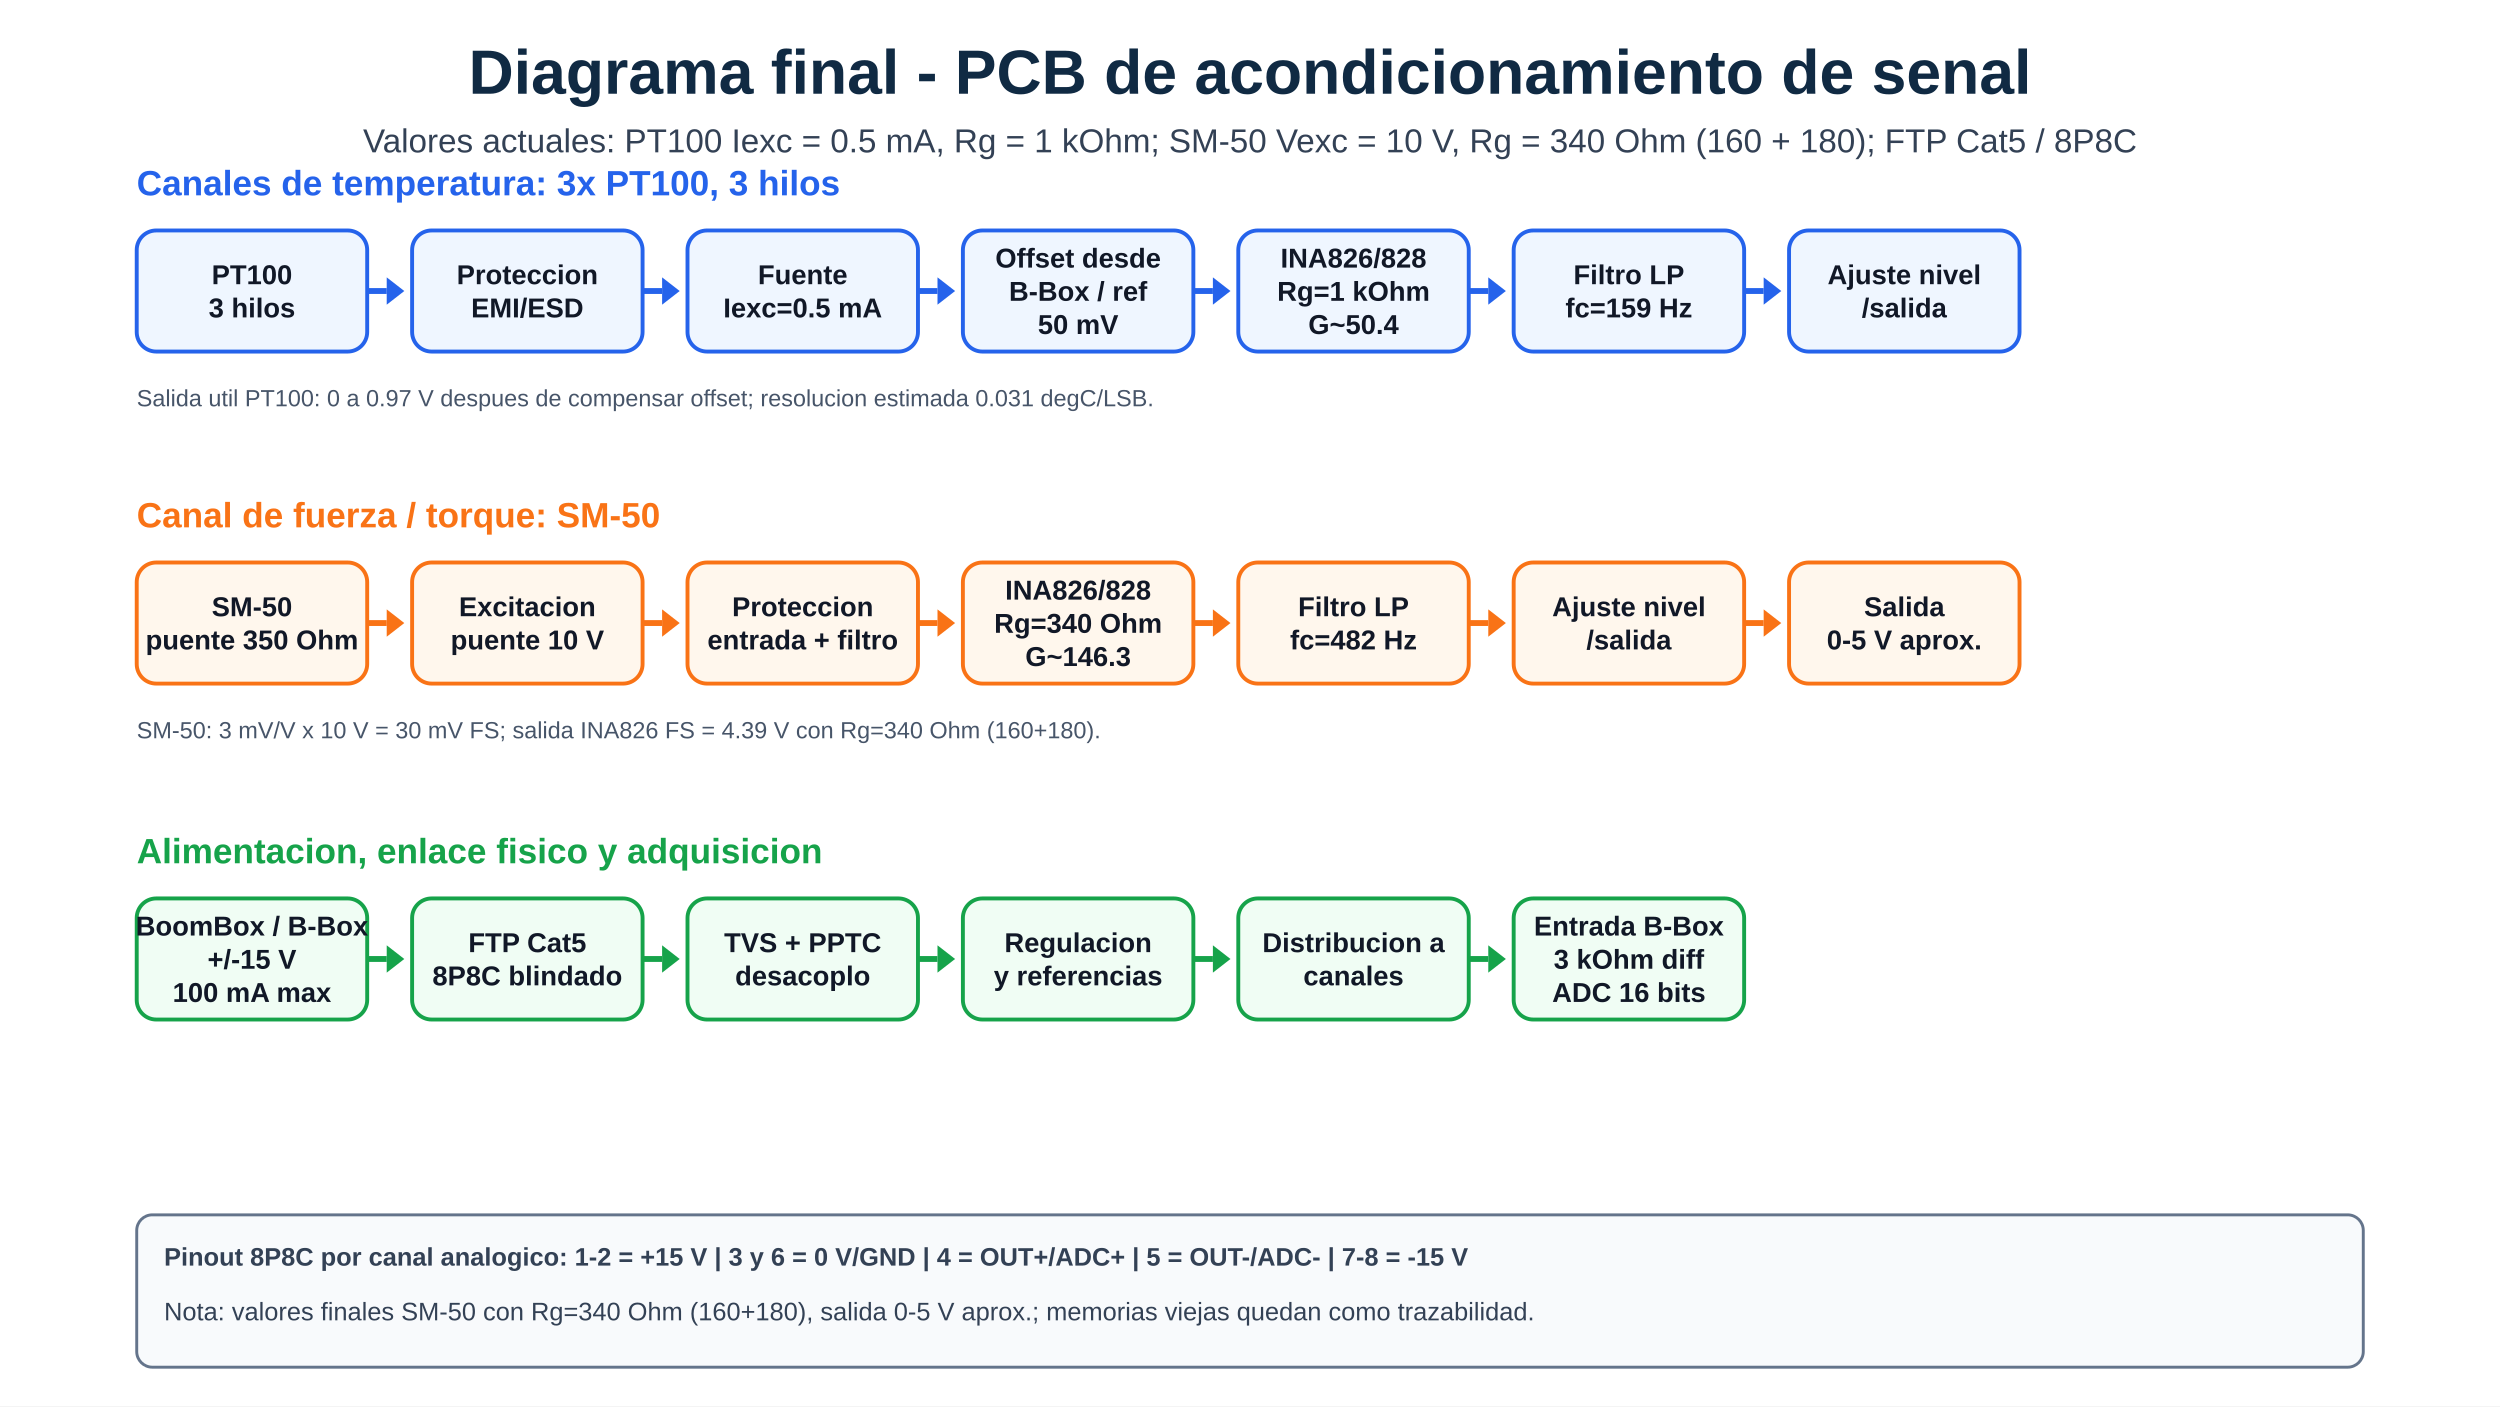
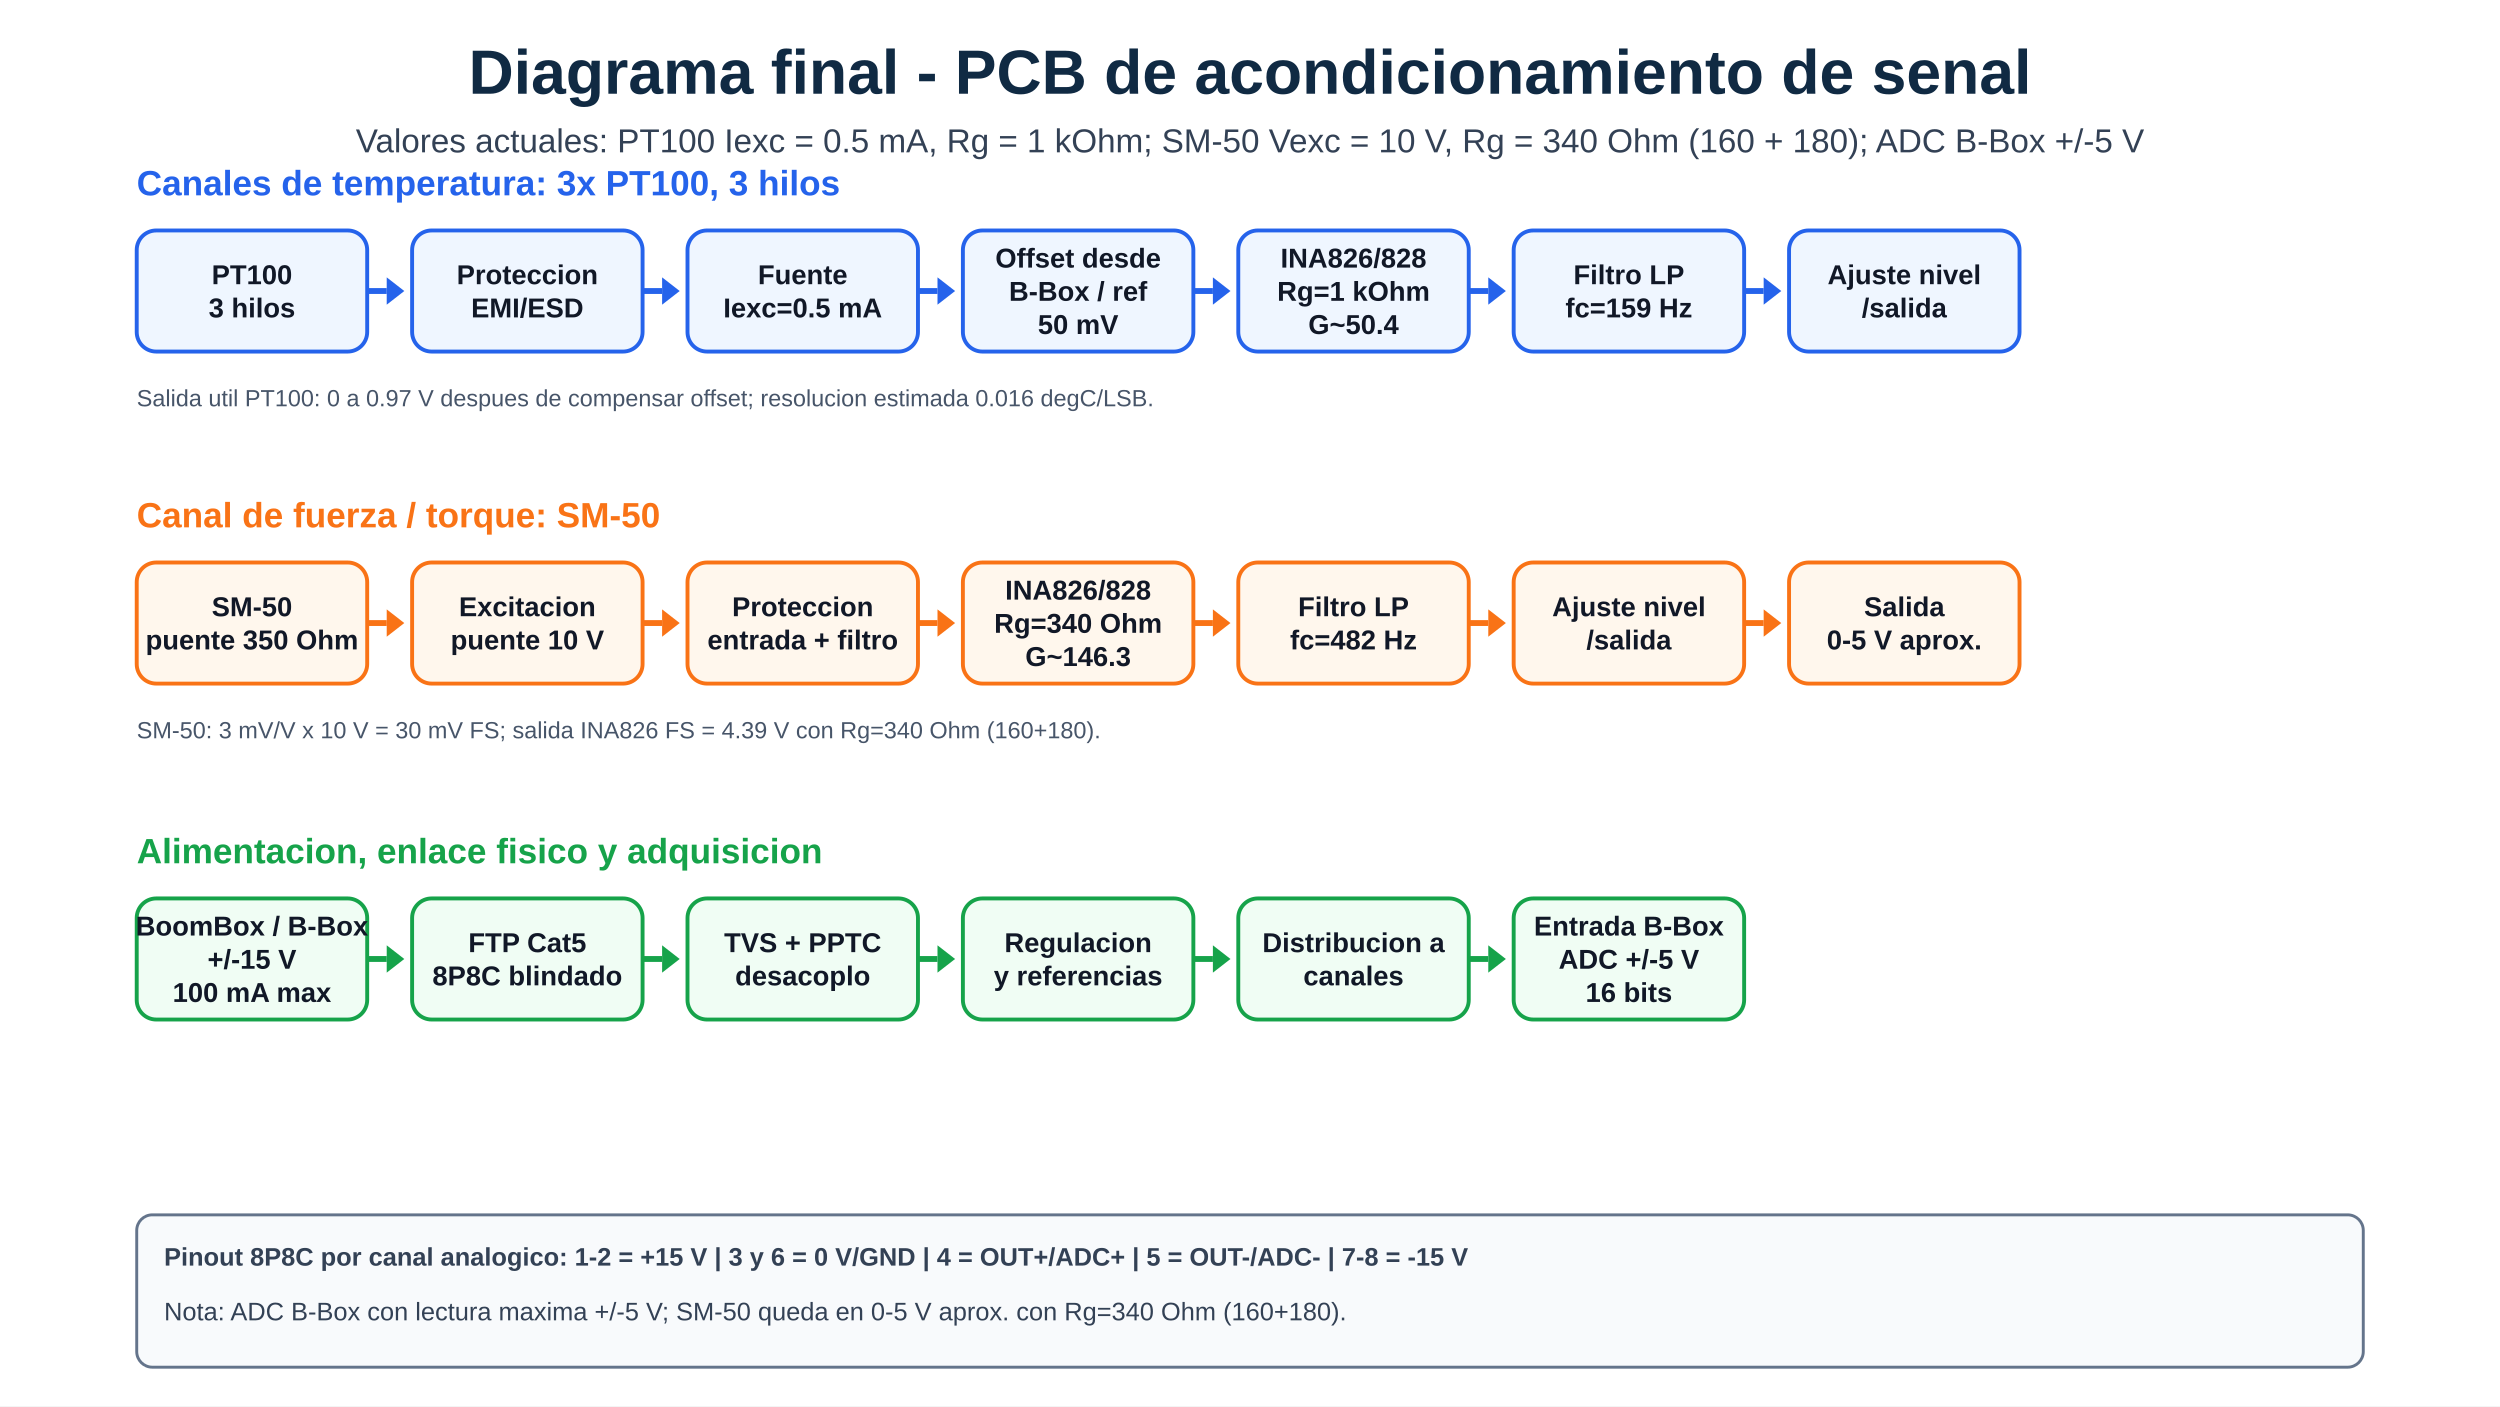
<svg xmlns="http://www.w3.org/2000/svg" width="1280" height="720" viewBox="0 0 1280 720">
  <rect width="1280" height="720" fill="#ffffff" />
  <text x="640.0" y="48.0" text-anchor="middle" font-family="Arial, sans-serif" font-size="32" font-weight="700" fill="#102a43">Diagrama final - PCB de acondicionamiento de senal</text>
-   <text x="640.0" y="78.0" text-anchor="middle" font-family="Arial, sans-serif" font-size="17" fill="#334155">Valores actuales: PT100 Iexc = 0.5 mA, Rg = 1 kOhm; SM-50 Vexc = 10 V, Rg = 340 Ohm (160 + 180); FTP Cat5 / 8P8C</text>
+   <text x="640.0" y="78.0" text-anchor="middle" font-family="Arial, sans-serif" font-size="17" fill="#334155">Valores actuales: PT100 Iexc = 0.5 mA, Rg = 1 kOhm; SM-50 Vexc = 10 V, Rg = 340 Ohm (160 + 180); ADC B-Box +/-5 V</text>
  <text x="70.0" y="100.0" text-anchor="start" font-family="Arial, sans-serif" font-size="18" font-weight="700" fill="#2563eb">Canales de temperatura: 3x PT100, 3 hilos</text>
  <rect x="70.0" y="118.0" width="118.0" height="62.0" rx="10" fill="#eff6ff" stroke="#2563eb" stroke-width="2" />
  <text x="129.0" y="145.5" text-anchor="middle" font-family="Arial, sans-serif" font-size="14" font-weight="700" fill="#111827">PT100</text>
  <text x="129.0" y="162.5" text-anchor="middle" font-family="Arial, sans-serif" font-size="14" font-weight="700" fill="#111827">3 hilos</text>
  <line x1="188.0" y1="149.0" x2="198.0" y2="149.0" stroke="#2563eb" stroke-width="3" />
  <polygon points="198.0,142.0 207.0,149.0 198.0,156.0" fill="#2563eb" />
  <rect x="211.0" y="118.0" width="118.0" height="62.0" rx="10" fill="#eff6ff" stroke="#2563eb" stroke-width="2" />
  <text x="270.0" y="145.5" text-anchor="middle" font-family="Arial, sans-serif" font-size="14" font-weight="700" fill="#111827">Proteccion</text>
  <text x="270.0" y="162.5" text-anchor="middle" font-family="Arial, sans-serif" font-size="14" font-weight="700" fill="#111827">EMI/ESD</text>
  <line x1="329.0" y1="149.0" x2="339.0" y2="149.0" stroke="#2563eb" stroke-width="3" />
  <polygon points="339.0,142.0 348.0,149.0 339.0,156.0" fill="#2563eb" />
  <rect x="352.0" y="118.0" width="118.0" height="62.0" rx="10" fill="#eff6ff" stroke="#2563eb" stroke-width="2" />
  <text x="411.0" y="145.5" text-anchor="middle" font-family="Arial, sans-serif" font-size="14" font-weight="700" fill="#111827">Fuente</text>
  <text x="411.0" y="162.5" text-anchor="middle" font-family="Arial, sans-serif" font-size="14" font-weight="700" fill="#111827">Iexc=0.5 mA</text>
  <line x1="470.0" y1="149.0" x2="480.0" y2="149.0" stroke="#2563eb" stroke-width="3" />
  <polygon points="480.0,142.0 489.0,149.0 480.0,156.0" fill="#2563eb" />
  <rect x="493.0" y="118.0" width="118.0" height="62.0" rx="10" fill="#eff6ff" stroke="#2563eb" stroke-width="2" />
  <text x="552.0" y="137.0" text-anchor="middle" font-family="Arial, sans-serif" font-size="14" font-weight="700" fill="#111827">Offset desde</text>
  <text x="552.0" y="154.0" text-anchor="middle" font-family="Arial, sans-serif" font-size="14" font-weight="700" fill="#111827">B-Box / ref</text>
  <text x="552.0" y="171.0" text-anchor="middle" font-family="Arial, sans-serif" font-size="14" font-weight="700" fill="#111827">50 mV</text>
  <line x1="611.0" y1="149.0" x2="621.0" y2="149.0" stroke="#2563eb" stroke-width="3" />
  <polygon points="621.0,142.0 630.0,149.0 621.0,156.0" fill="#2563eb" />
  <rect x="634.0" y="118.0" width="118.0" height="62.0" rx="10" fill="#eff6ff" stroke="#2563eb" stroke-width="2" />
  <text x="693.0" y="137.0" text-anchor="middle" font-family="Arial, sans-serif" font-size="14" font-weight="700" fill="#111827">INA826/828</text>
  <text x="693.0" y="154.0" text-anchor="middle" font-family="Arial, sans-serif" font-size="14" font-weight="700" fill="#111827">Rg=1 kOhm</text>
  <text x="693.0" y="171.0" text-anchor="middle" font-family="Arial, sans-serif" font-size="14" font-weight="700" fill="#111827">G~50.4</text>
  <line x1="752.0" y1="149.0" x2="762.0" y2="149.0" stroke="#2563eb" stroke-width="3" />
  <polygon points="762.0,142.0 771.0,149.0 762.0,156.0" fill="#2563eb" />
  <rect x="775.0" y="118.0" width="118.0" height="62.0" rx="10" fill="#eff6ff" stroke="#2563eb" stroke-width="2" />
  <text x="834.0" y="145.5" text-anchor="middle" font-family="Arial, sans-serif" font-size="14" font-weight="700" fill="#111827">Filtro LP</text>
  <text x="834.0" y="162.5" text-anchor="middle" font-family="Arial, sans-serif" font-size="14" font-weight="700" fill="#111827">fc=159 Hz</text>
  <line x1="893.0" y1="149.0" x2="903.0" y2="149.0" stroke="#2563eb" stroke-width="3" />
  <polygon points="903.0,142.0 912.0,149.0 903.0,156.0" fill="#2563eb" />
  <rect x="916.0" y="118.0" width="118.0" height="62.0" rx="10" fill="#eff6ff" stroke="#2563eb" stroke-width="2" />
  <text x="975.0" y="145.5" text-anchor="middle" font-family="Arial, sans-serif" font-size="14" font-weight="700" fill="#111827">Ajuste nivel</text>
  <text x="975.0" y="162.5" text-anchor="middle" font-family="Arial, sans-serif" font-size="14" font-weight="700" fill="#111827">/salida</text>
-   <text x="70.0" y="208.0" text-anchor="start" font-family="Arial, sans-serif" font-size="12" fill="#475569">Salida util PT100: 0 a 0.97 V despues de compensar offset; resolucion estimada 0.031 degC/LSB.</text>
+   <text x="70.0" y="208.0" text-anchor="start" font-family="Arial, sans-serif" font-size="12" fill="#475569">Salida util PT100: 0 a 0.97 V despues de compensar offset; resolucion estimada 0.016 degC/LSB.</text>
  <text x="70.0" y="270.0" text-anchor="start" font-family="Arial, sans-serif" font-size="18" font-weight="700" fill="#f97316">Canal de fuerza / torque: SM-50</text>
  <rect x="70.0" y="288.0" width="118.0" height="62.0" rx="10" fill="#fff7ed" stroke="#f97316" stroke-width="2" />
  <text x="129.0" y="315.5" text-anchor="middle" font-family="Arial, sans-serif" font-size="14" font-weight="700" fill="#111827">SM-50</text>
  <text x="129.0" y="332.5" text-anchor="middle" font-family="Arial, sans-serif" font-size="14" font-weight="700" fill="#111827">puente 350 Ohm</text>
  <line x1="188.0" y1="319.0" x2="198.0" y2="319.0" stroke="#f97316" stroke-width="3" />
  <polygon points="198.0,312.0 207.0,319.0 198.0,326.0" fill="#f97316" />
  <rect x="211.0" y="288.0" width="118.0" height="62.0" rx="10" fill="#fff7ed" stroke="#f97316" stroke-width="2" />
  <text x="270.0" y="315.5" text-anchor="middle" font-family="Arial, sans-serif" font-size="14" font-weight="700" fill="#111827">Excitacion</text>
  <text x="270.0" y="332.5" text-anchor="middle" font-family="Arial, sans-serif" font-size="14" font-weight="700" fill="#111827">puente 10 V</text>
  <line x1="329.0" y1="319.0" x2="339.0" y2="319.0" stroke="#f97316" stroke-width="3" />
  <polygon points="339.0,312.0 348.0,319.0 339.0,326.0" fill="#f97316" />
  <rect x="352.0" y="288.0" width="118.0" height="62.0" rx="10" fill="#fff7ed" stroke="#f97316" stroke-width="2" />
  <text x="411.0" y="315.5" text-anchor="middle" font-family="Arial, sans-serif" font-size="14" font-weight="700" fill="#111827">Proteccion</text>
  <text x="411.0" y="332.5" text-anchor="middle" font-family="Arial, sans-serif" font-size="14" font-weight="700" fill="#111827">entrada + filtro</text>
  <line x1="470.0" y1="319.0" x2="480.0" y2="319.0" stroke="#f97316" stroke-width="3" />
  <polygon points="480.0,312.0 489.0,319.0 480.0,326.0" fill="#f97316" />
  <rect x="493.0" y="288.0" width="118.0" height="62.0" rx="10" fill="#fff7ed" stroke="#f97316" stroke-width="2" />
  <text x="552.0" y="307.0" text-anchor="middle" font-family="Arial, sans-serif" font-size="14" font-weight="700" fill="#111827">INA826/828</text>
  <text x="552.0" y="324.0" text-anchor="middle" font-family="Arial, sans-serif" font-size="14" font-weight="700" fill="#111827">Rg=340 Ohm</text>
  <text x="552.0" y="341.0" text-anchor="middle" font-family="Arial, sans-serif" font-size="14" font-weight="700" fill="#111827">G~146.3</text>
  <line x1="611.0" y1="319.0" x2="621.0" y2="319.0" stroke="#f97316" stroke-width="3" />
  <polygon points="621.0,312.0 630.0,319.0 621.0,326.0" fill="#f97316" />
  <rect x="634.0" y="288.0" width="118.0" height="62.0" rx="10" fill="#fff7ed" stroke="#f97316" stroke-width="2" />
  <text x="693.0" y="315.5" text-anchor="middle" font-family="Arial, sans-serif" font-size="14" font-weight="700" fill="#111827">Filtro LP</text>
  <text x="693.0" y="332.5" text-anchor="middle" font-family="Arial, sans-serif" font-size="14" font-weight="700" fill="#111827">fc=482 Hz</text>
  <line x1="752.0" y1="319.0" x2="762.0" y2="319.0" stroke="#f97316" stroke-width="3" />
  <polygon points="762.0,312.0 771.0,319.0 762.0,326.0" fill="#f97316" />
  <rect x="775.0" y="288.0" width="118.0" height="62.0" rx="10" fill="#fff7ed" stroke="#f97316" stroke-width="2" />
  <text x="834.0" y="315.5" text-anchor="middle" font-family="Arial, sans-serif" font-size="14" font-weight="700" fill="#111827">Ajuste nivel</text>
  <text x="834.0" y="332.5" text-anchor="middle" font-family="Arial, sans-serif" font-size="14" font-weight="700" fill="#111827">/salida</text>
  <line x1="893.0" y1="319.0" x2="903.0" y2="319.0" stroke="#f97316" stroke-width="3" />
  <polygon points="903.0,312.0 912.0,319.0 903.0,326.0" fill="#f97316" />
  <rect x="916.0" y="288.0" width="118.0" height="62.0" rx="10" fill="#fff7ed" stroke="#f97316" stroke-width="2" />
  <text x="975.0" y="315.5" text-anchor="middle" font-family="Arial, sans-serif" font-size="14" font-weight="700" fill="#111827">Salida</text>
  <text x="975.0" y="332.5" text-anchor="middle" font-family="Arial, sans-serif" font-size="14" font-weight="700" fill="#111827">0-5 V aprox.</text>
  <text x="70.0" y="378.0" text-anchor="start" font-family="Arial, sans-serif" font-size="12" fill="#475569">SM-50: 3 mV/V x 10 V = 30 mV FS; salida INA826 FS = 4.39 V con Rg=340 Ohm (160+180).</text>
  <text x="70.0" y="442.0" text-anchor="start" font-family="Arial, sans-serif" font-size="18" font-weight="700" fill="#16a34a">Alimentacion, enlace fisico y adquisicion</text>
  <rect x="70.0" y="460.0" width="118.0" height="62.0" rx="10" fill="#f0fdf4" stroke="#16a34a" stroke-width="2" />
  <text x="129.0" y="479.0" text-anchor="middle" font-family="Arial, sans-serif" font-size="14" font-weight="700" fill="#111827">BoomBox / B-Box</text>
  <text x="129.0" y="496.0" text-anchor="middle" font-family="Arial, sans-serif" font-size="14" font-weight="700" fill="#111827">+/-15 V</text>
  <text x="129.0" y="513.0" text-anchor="middle" font-family="Arial, sans-serif" font-size="14" font-weight="700" fill="#111827">100 mA max</text>
  <line x1="188.0" y1="491.0" x2="198.0" y2="491.0" stroke="#16a34a" stroke-width="3" />
  <polygon points="198.0,484.0 207.0,491.0 198.0,498.0" fill="#16a34a" />
  <rect x="211.0" y="460.0" width="118.0" height="62.0" rx="10" fill="#f0fdf4" stroke="#16a34a" stroke-width="2" />
  <text x="270.0" y="487.5" text-anchor="middle" font-family="Arial, sans-serif" font-size="14" font-weight="700" fill="#111827">FTP Cat5</text>
  <text x="270.0" y="504.5" text-anchor="middle" font-family="Arial, sans-serif" font-size="14" font-weight="700" fill="#111827">8P8C blindado</text>
  <line x1="329.0" y1="491.0" x2="339.0" y2="491.0" stroke="#16a34a" stroke-width="3" />
  <polygon points="339.0,484.0 348.0,491.0 339.0,498.0" fill="#16a34a" />
  <rect x="352.0" y="460.0" width="118.0" height="62.0" rx="10" fill="#f0fdf4" stroke="#16a34a" stroke-width="2" />
  <text x="411.0" y="487.5" text-anchor="middle" font-family="Arial, sans-serif" font-size="14" font-weight="700" fill="#111827">TVS + PPTC</text>
  <text x="411.0" y="504.5" text-anchor="middle" font-family="Arial, sans-serif" font-size="14" font-weight="700" fill="#111827">desacoplo</text>
  <line x1="470.0" y1="491.0" x2="480.0" y2="491.0" stroke="#16a34a" stroke-width="3" />
  <polygon points="480.0,484.0 489.0,491.0 480.0,498.0" fill="#16a34a" />
  <rect x="493.0" y="460.0" width="118.0" height="62.0" rx="10" fill="#f0fdf4" stroke="#16a34a" stroke-width="2" />
  <text x="552.0" y="487.5" text-anchor="middle" font-family="Arial, sans-serif" font-size="14" font-weight="700" fill="#111827">Regulacion</text>
  <text x="552.0" y="504.5" text-anchor="middle" font-family="Arial, sans-serif" font-size="14" font-weight="700" fill="#111827">y referencias</text>
  <line x1="611.0" y1="491.0" x2="621.0" y2="491.0" stroke="#16a34a" stroke-width="3" />
  <polygon points="621.0,484.0 630.0,491.0 621.0,498.0" fill="#16a34a" />
  <rect x="634.0" y="460.0" width="118.0" height="62.0" rx="10" fill="#f0fdf4" stroke="#16a34a" stroke-width="2" />
  <text x="693.0" y="487.5" text-anchor="middle" font-family="Arial, sans-serif" font-size="14" font-weight="700" fill="#111827">Distribucion a</text>
  <text x="693.0" y="504.5" text-anchor="middle" font-family="Arial, sans-serif" font-size="14" font-weight="700" fill="#111827">canales</text>
  <line x1="752.0" y1="491.0" x2="762.0" y2="491.0" stroke="#16a34a" stroke-width="3" />
  <polygon points="762.0,484.0 771.0,491.0 762.0,498.0" fill="#16a34a" />
  <rect x="775.0" y="460.0" width="118.0" height="62.0" rx="10" fill="#f0fdf4" stroke="#16a34a" stroke-width="2" />
  <text x="834.0" y="479.0" text-anchor="middle" font-family="Arial, sans-serif" font-size="14" font-weight="700" fill="#111827">Entrada B-Box</text>
-   <text x="834.0" y="496.0" text-anchor="middle" font-family="Arial, sans-serif" font-size="14" font-weight="700" fill="#111827">3 kOhm diff</text>
-   <text x="834.0" y="513.0" text-anchor="middle" font-family="Arial, sans-serif" font-size="14" font-weight="700" fill="#111827">ADC 16 bits</text>
+   <text x="834.0" y="496.0" text-anchor="middle" font-family="Arial, sans-serif" font-size="14" font-weight="700" fill="#111827">ADC +/-5 V</text>
+   <text x="834.0" y="513.0" text-anchor="middle" font-family="Arial, sans-serif" font-size="14" font-weight="700" fill="#111827">16 bits</text>
  <rect x="70" y="622" width="1140" height="78" rx="8" fill="#f8fafc" stroke="#64748b" stroke-width="1.5" />
  <text x="84.0" y="648.0" text-anchor="start" font-family="Arial, sans-serif" font-size="13" font-weight="700" fill="#334155">Pinout 8P8C por canal analogico: 1-2 = +15 V | 3 y 6 = 0 V/GND | 4 = OUT+/ADC+ | 5 = OUT-/ADC- | 7-8 = -15 V</text>
-   <text x="84.0" y="676.0" text-anchor="start" font-family="Arial, sans-serif" font-size="13" fill="#334155">Nota: valores finales SM-50 con Rg=340 Ohm (160+180), salida 0-5 V aprox.; memorias viejas quedan como trazabilidad.</text>
+   <text x="84.0" y="676.0" text-anchor="start" font-family="Arial, sans-serif" font-size="13" fill="#334155">Nota: ADC B-Box con lectura maxima +/-5 V; SM-50 queda en 0-5 V aprox. con Rg=340 Ohm (160+180).</text>
</svg>
